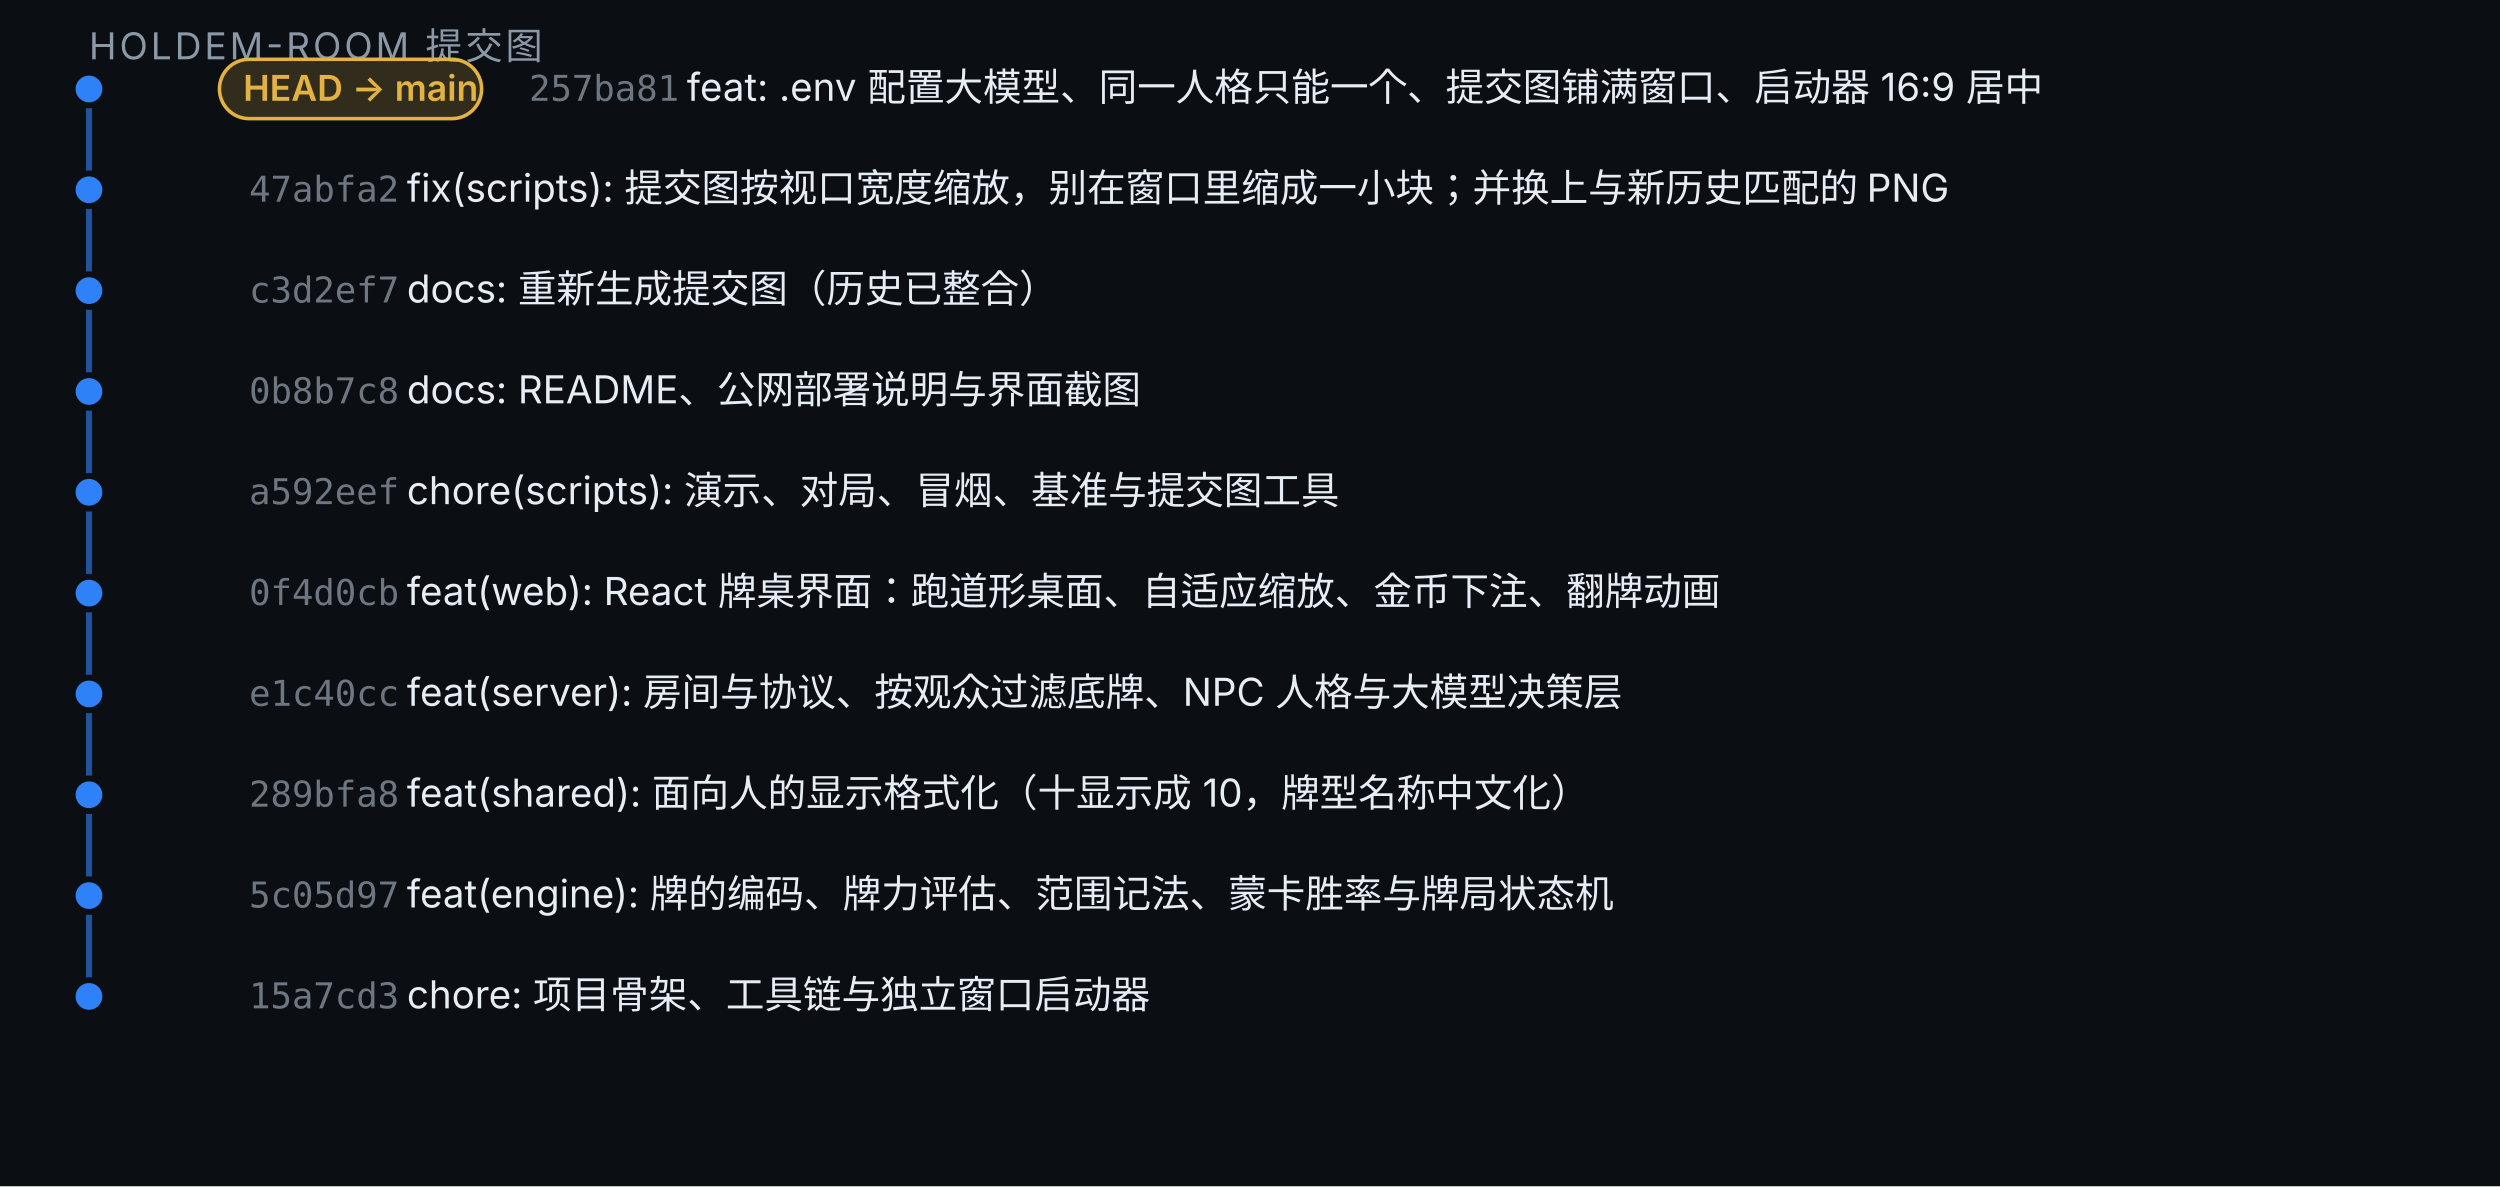
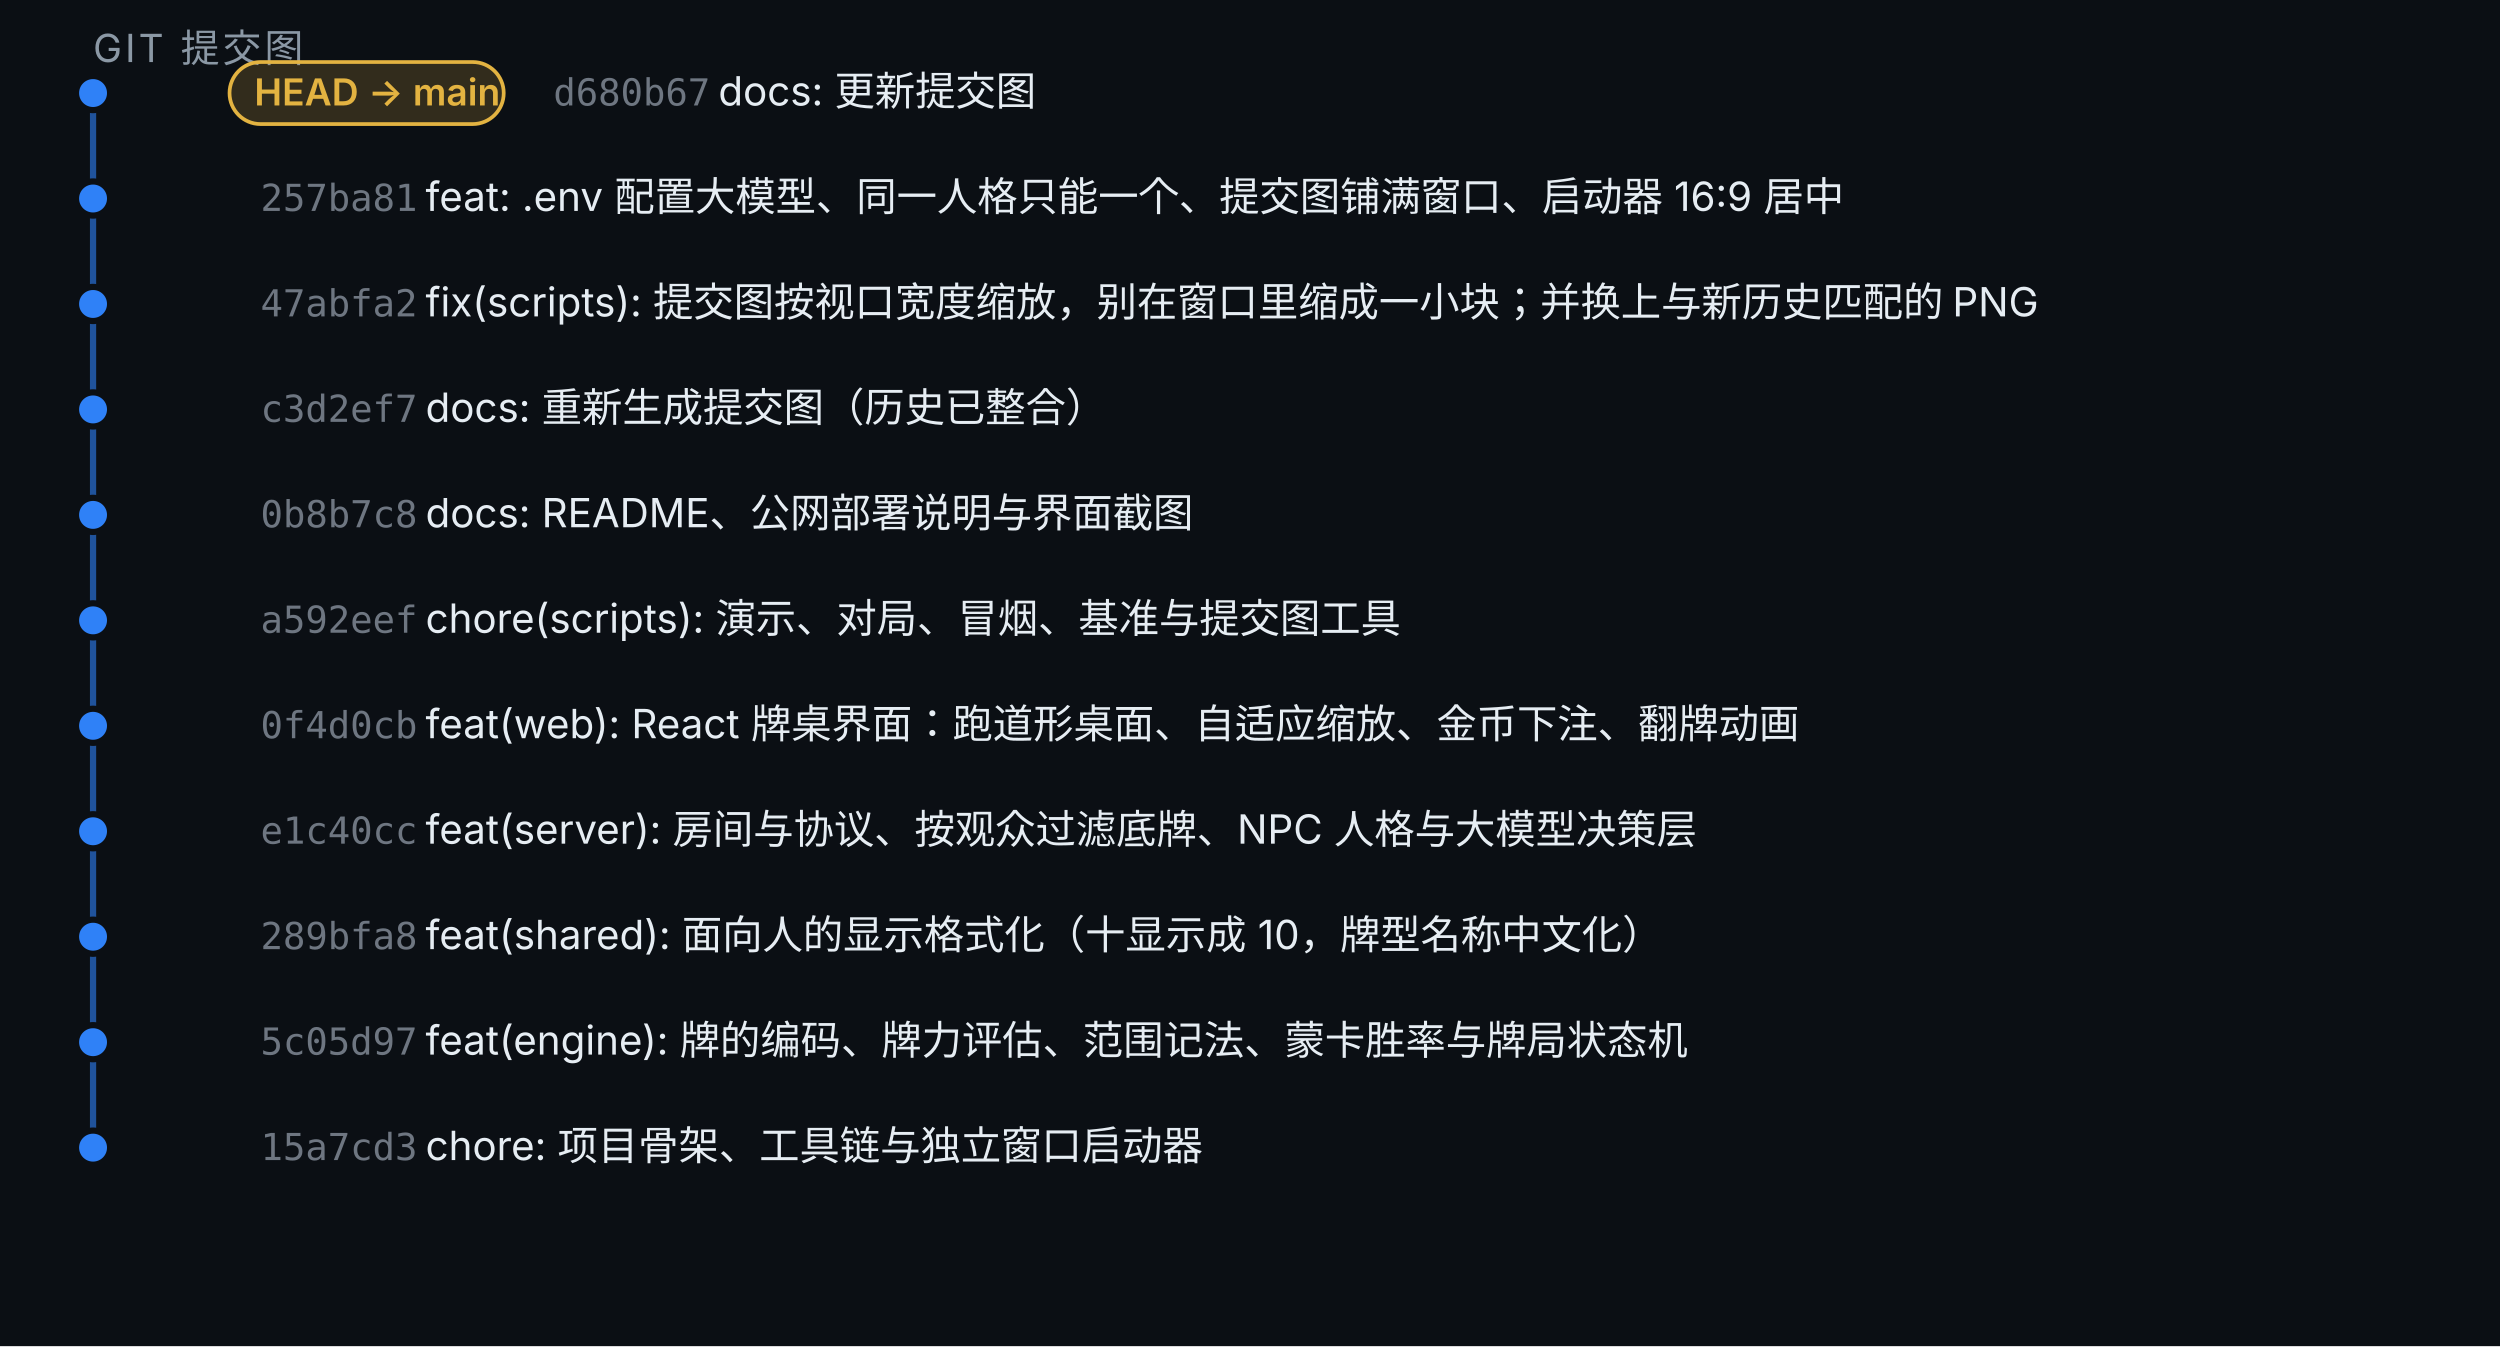
- <svg xmlns="http://www.w3.org/2000/svg" width="843" height="400" viewBox="0 0 843 400" style="width:100%;height:100vh;display:block;background:#0b0f14" font-family="ui-sans-serif, -apple-system, 'Segoe UI', 'Microsoft YaHei', sans-serif">
-   <rect width="843" height="400" fill="#0b0f14" />
-   <text x="30" y="20" fill="#8b98a5" font-size="12.5" letter-spacing="0.08em">HOLDEM-ROOM 提交图</text>
+ <svg xmlns="http://www.w3.org/2000/svg" width="806" height="434" viewBox="0 0 806 434" style="width:100%;height:100vh;display:block;background:#0b0f14" font-family="ui-sans-serif, -apple-system, 'Segoe UI', 'Microsoft YaHei', sans-serif">
+   <rect width="806" height="434" fill="#0b0f14" />
+   <text x="30" y="20" fill="#8b98a5" font-size="12.5" letter-spacing="0.08em">GIT 提交图</text>
  <path d="M 30 30 C 30 45.3, 30 48.7, 30 64" fill="none" stroke="#2f81f7" stroke-width="2" stroke-linecap="round" opacity="0.6" />
  <path d="M 30 64 C 30 79.3, 30 82.7, 30 98" fill="none" stroke="#2f81f7" stroke-width="2" stroke-linecap="round" opacity="0.6" />
  <path d="M 30 98 C 30 113.3, 30 116.7, 30 132" fill="none" stroke="#2f81f7" stroke-width="2" stroke-linecap="round" opacity="0.6" />
  <path d="M 30 132 C 30 147.3, 30 150.7, 30 166" fill="none" stroke="#2f81f7" stroke-width="2" stroke-linecap="round" opacity="0.6" />
  <path d="M 30 166 C 30 181.3, 30 184.7, 30 200" fill="none" stroke="#2f81f7" stroke-width="2" stroke-linecap="round" opacity="0.6" />
  <path d="M 30 200 C 30 215.3, 30 218.7, 30 234" fill="none" stroke="#2f81f7" stroke-width="2" stroke-linecap="round" opacity="0.6" />
  <path d="M 30 234 C 30 249.3, 30 252.7, 30 268" fill="none" stroke="#2f81f7" stroke-width="2" stroke-linecap="round" opacity="0.6" />
  <path d="M 30 268 C 30 283.3, 30 286.7, 30 302" fill="none" stroke="#2f81f7" stroke-width="2" stroke-linecap="round" opacity="0.6" />
  <path d="M 30 302 C 30 317.3, 30 320.7, 30 336" fill="none" stroke="#2f81f7" stroke-width="2" stroke-linecap="round" opacity="0.6" />
+   <path d="M 30 336 C 30 351.3, 30 354.7, 30 370" fill="none" stroke="#2f81f7" stroke-width="2" stroke-linecap="round" opacity="0.6" />
  <circle cx="30" cy="30" r="5.5" fill="#2f81f7" stroke="#0b0f14" stroke-width="2" />
  <rect x="74" y="20" width="88.4" height="20" rx="10" fill="#e3b341" opacity="0.18" />
  <rect x="74" y="20" width="88.4" height="20" rx="10" fill="none" stroke="#e3b341" stroke-width="1.2" />
  <text x="82" y="34" fill="#e3b341" font-size="12" font-weight="600">HEAD → main</text>
-   <text x="178.4" y="34" fill="#6e7681" font-size="12" font-family="ui-monospace, Consolas, monospace">257ba81</text>
-   <text x="231.6" y="34" fill="#e6edf3" font-size="13">feat: .env 配置大模型、同一人格只能一个、提交图铺满窗口、启动器 16:9 居中</text>
+   <text x="178.4" y="34" fill="#6e7681" font-size="12" font-family="ui-monospace, Consolas, monospace">d680b67</text>
+   <text x="231.6" y="34" fill="#e6edf3" font-size="13">docs: 更新提交图</text>
  <circle cx="30" cy="64" r="5.5" fill="#2f81f7" stroke="#0b0f14" stroke-width="2" />
-   <text x="84" y="68" fill="#6e7681" font-size="12" font-family="ui-monospace, Consolas, monospace">47abfa2</text>
-   <text x="137.2" y="68" fill="#e6edf3" font-size="13">fix(scripts): 提交图按视口宽度缩放，别在窗口里缩成一小块；并换上与新历史匹配的 PNG</text>
+   <text x="84" y="68" fill="#6e7681" font-size="12" font-family="ui-monospace, Consolas, monospace">257ba81</text>
+   <text x="137.2" y="68" fill="#e6edf3" font-size="13">feat: .env 配置大模型、同一人格只能一个、提交图铺满窗口、启动器 16:9 居中</text>
  <circle cx="30" cy="98" r="5.5" fill="#2f81f7" stroke="#0b0f14" stroke-width="2" />
-   <text x="84" y="102" fill="#6e7681" font-size="12" font-family="ui-monospace, Consolas, monospace">c3d2ef7</text>
-   <text x="137.2" y="102" fill="#e6edf3" font-size="13">docs: 重新生成提交图（历史已整合）</text>
+   <text x="84" y="102" fill="#6e7681" font-size="12" font-family="ui-monospace, Consolas, monospace">47abfa2</text>
+   <text x="137.2" y="102" fill="#e6edf3" font-size="13">fix(scripts): 提交图按视口宽度缩放，别在窗口里缩成一小块；并换上与新历史匹配的 PNG</text>
  <circle cx="30" cy="132" r="5.5" fill="#2f81f7" stroke="#0b0f14" stroke-width="2" />
-   <text x="84" y="136" fill="#6e7681" font-size="12" font-family="ui-monospace, Consolas, monospace">0b8b7c8</text>
-   <text x="137.2" y="136" fill="#e6edf3" font-size="13">docs: README、公网部署说明与界面截图</text>
+   <text x="84" y="136" fill="#6e7681" font-size="12" font-family="ui-monospace, Consolas, monospace">c3d2ef7</text>
+   <text x="137.2" y="136" fill="#e6edf3" font-size="13">docs: 重新生成提交图（历史已整合）</text>
  <circle cx="30" cy="166" r="5.5" fill="#2f81f7" stroke="#0b0f14" stroke-width="2" />
-   <text x="84" y="170" fill="#6e7681" font-size="12" font-family="ui-monospace, Consolas, monospace">a592eef</text>
-   <text x="137.2" y="170" fill="#e6edf3" font-size="13">chore(scripts): 演示、对局、冒烟、基准与提交图工具</text>
+   <text x="84" y="170" fill="#6e7681" font-size="12" font-family="ui-monospace, Consolas, monospace">0b8b7c8</text>
+   <text x="137.2" y="170" fill="#e6edf3" font-size="13">docs: README、公网部署说明与界面截图</text>
  <circle cx="30" cy="200" r="5.5" fill="#2f81f7" stroke="#0b0f14" stroke-width="2" />
-   <text x="84" y="204" fill="#6e7681" font-size="12" font-family="ui-monospace, Consolas, monospace">0f4d0cb</text>
-   <text x="137.2" y="204" fill="#e6edf3" font-size="13">feat(web): React 牌桌界面：跑道形桌面、自适应缩放、金币下注、翻牌动画</text>
+   <text x="84" y="204" fill="#6e7681" font-size="12" font-family="ui-monospace, Consolas, monospace">a592eef</text>
+   <text x="137.2" y="204" fill="#e6edf3" font-size="13">chore(scripts): 演示、对局、冒烟、基准与提交图工具</text>
  <circle cx="30" cy="234" r="5.5" fill="#2f81f7" stroke="#0b0f14" stroke-width="2" />
-   <text x="84" y="238" fill="#6e7681" font-size="12" font-family="ui-monospace, Consolas, monospace">e1c40cc</text>
-   <text x="137.2" y="238" fill="#e6edf3" font-size="13">feat(server): 房间与协议、按观众过滤底牌、NPC 人格与大模型决策层</text>
+   <text x="84" y="238" fill="#6e7681" font-size="12" font-family="ui-monospace, Consolas, monospace">0f4d0cb</text>
+   <text x="137.2" y="238" fill="#e6edf3" font-size="13">feat(web): React 牌桌界面：跑道形桌面、自适应缩放、金币下注、翻牌动画</text>
  <circle cx="30" cy="268" r="5.5" fill="#2f81f7" stroke="#0b0f14" stroke-width="2" />
-   <text x="84" y="272" fill="#6e7681" font-size="12" font-family="ui-monospace, Consolas, monospace">289bfa8</text>
-   <text x="137.2" y="272" fill="#e6edf3" font-size="13">feat(shared): 面向人的显示格式化（十显示成 10，牌型名称中文化）</text>
+   <text x="84" y="272" fill="#6e7681" font-size="12" font-family="ui-monospace, Consolas, monospace">e1c40cc</text>
+   <text x="137.2" y="272" fill="#e6edf3" font-size="13">feat(server): 房间与协议、按观众过滤底牌、NPC 人格与大模型决策层</text>
  <circle cx="30" cy="302" r="5.5" fill="#2f81f7" stroke="#0b0f14" stroke-width="2" />
-   <text x="84" y="306" fill="#6e7681" font-size="12" font-family="ui-monospace, Consolas, monospace">5c05d97</text>
-   <text x="137.2" y="306" fill="#e6edf3" font-size="13">feat(engine): 牌的编码、牌力评估、范围记法、蒙卡胜率与牌局状态机</text>
+   <text x="84" y="306" fill="#6e7681" font-size="12" font-family="ui-monospace, Consolas, monospace">289bfa8</text>
+   <text x="137.2" y="306" fill="#e6edf3" font-size="13">feat(shared): 面向人的显示格式化（十显示成 10，牌型名称中文化）</text>
  <circle cx="30" cy="336" r="5.5" fill="#2f81f7" stroke="#0b0f14" stroke-width="2" />
-   <text x="84" y="340" fill="#6e7681" font-size="12" font-family="ui-monospace, Consolas, monospace">15a7cd3</text>
-   <text x="137.2" y="340" fill="#e6edf3" font-size="13">chore: 项目骨架、工具链与独立窗口启动器</text>
+   <text x="84" y="340" fill="#6e7681" font-size="12" font-family="ui-monospace, Consolas, monospace">5c05d97</text>
+   <text x="137.2" y="340" fill="#e6edf3" font-size="13">feat(engine): 牌的编码、牌力评估、范围记法、蒙卡胜率与牌局状态机</text>
+   <circle cx="30" cy="370" r="5.5" fill="#2f81f7" stroke="#0b0f14" stroke-width="2" />
+   <text x="84" y="374" fill="#6e7681" font-size="12" font-family="ui-monospace, Consolas, monospace">15a7cd3</text>
+   <text x="137.2" y="374" fill="#e6edf3" font-size="13">chore: 项目骨架、工具链与独立窗口启动器</text>
</svg>
